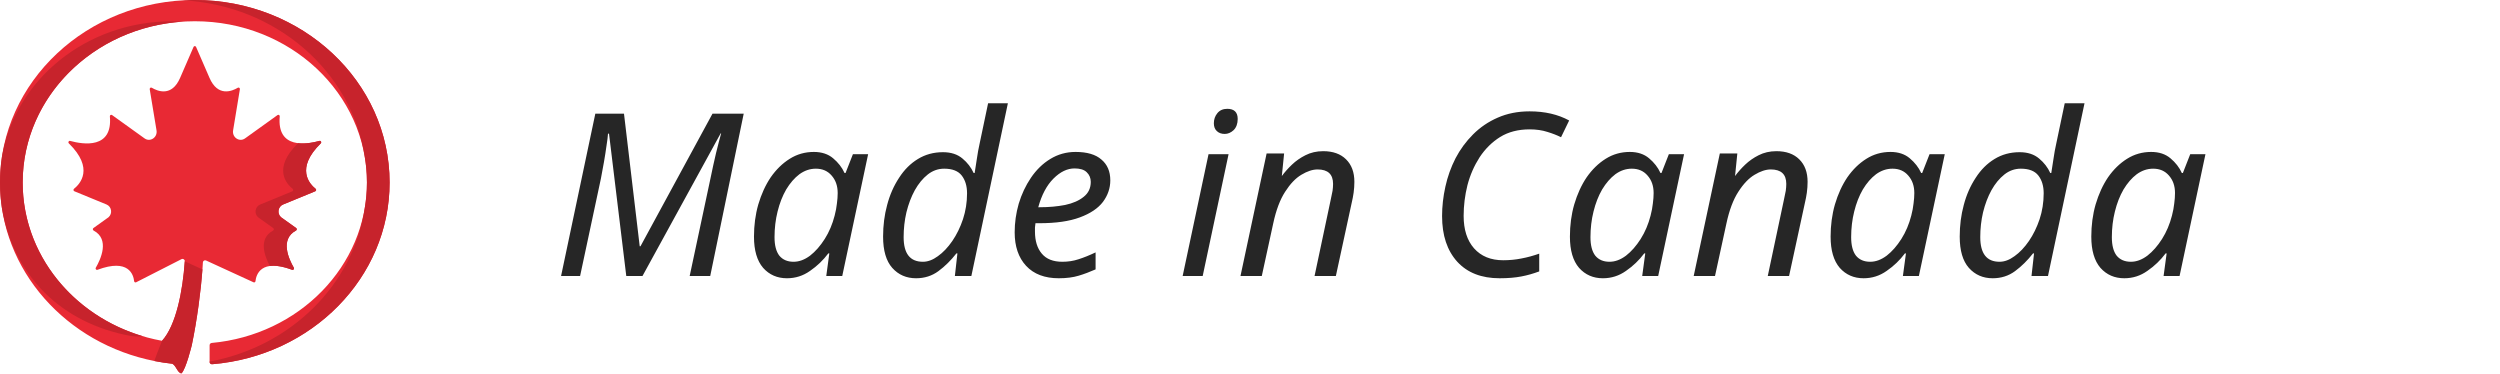
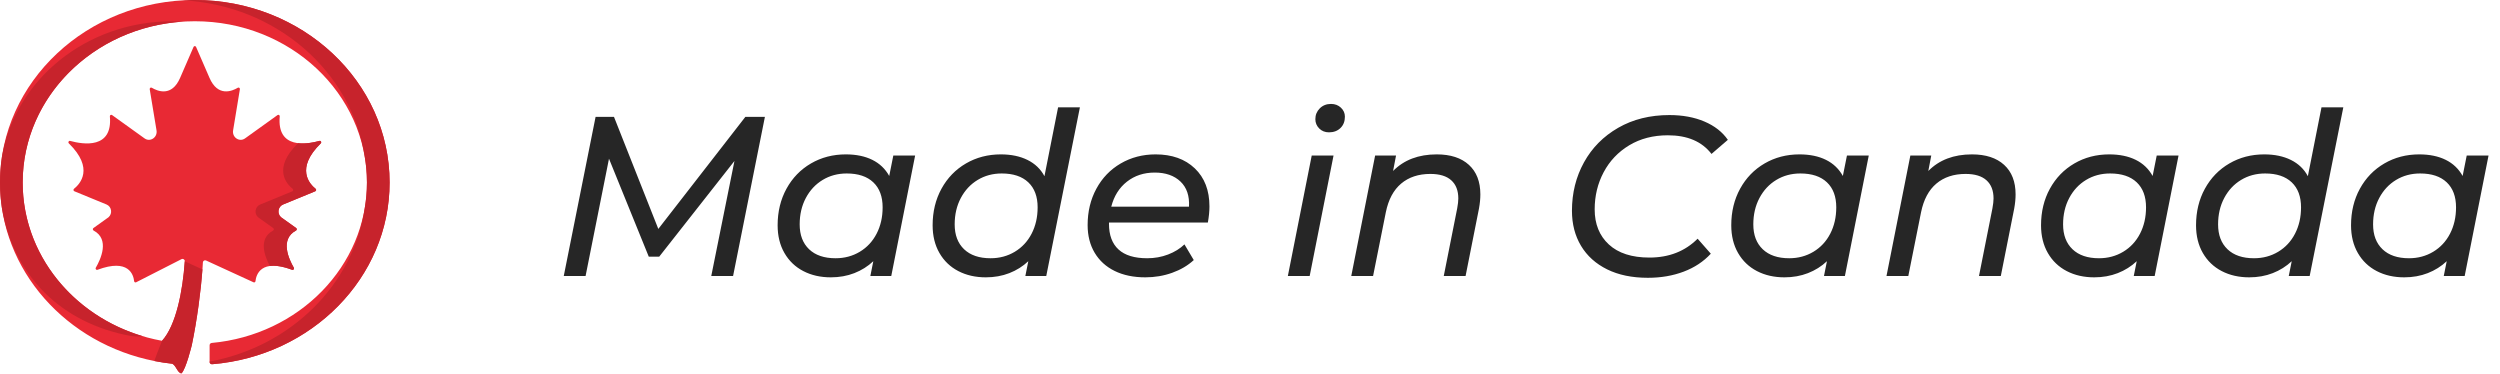
<svg xmlns="http://www.w3.org/2000/svg" width="154" height="23" viewBox="0 0 154 23">
-   <g fill="none" fill-rule="evenodd">
-     <g fill-rule="nonzero">
-       <path fill="#E82934" d="M24 11.241c0 5.87-4.805 10.69-10.932 11.196-.084.007-.156-.06-.156-.142v-1.03c0-.073.058-.134.132-.14 5.366-.492 9.56-4.73 9.56-9.884 0-5.486-4.748-9.932-10.604-9.932-5.856 0-10.603 4.446-10.603 9.932 0 4.838 3.694 8.868 8.584 9.752.868-.949 1.28-3.093 1.401-4.897v-.003c.008-.105-.105-.178-.2-.13l-2.796 1.425c-.054.029-.118-.007-.124-.07-.04-.382-.324-1.42-2.258-.698-.076.029-.144-.058-.102-.13.298-.513.875-1.752-.136-2.288-.058-.032-.064-.116-.01-.154l.925-.662.01-.009c.252-.226.184-.651-.127-.78l-1.984-.815c-.062-.026-.073-.112-.02-.154.363-.288 1.262-1.248-.32-2.797-.065-.063-.006-.175.08-.151.812.223 2.631.507 2.448-1.511-.006-.076.075-.125.134-.082l2.003 1.438c.346.248.808-.061.737-.493l-.419-2.534c-.012-.075.064-.131.128-.093.357.215 1.23.576 1.743-.606l.828-1.907c.03-.07.126-.07.156 0l.828 1.907c.513 1.182 1.386.82 1.744.606.062-.038.14.018.127.093l-.418 2.534c-.072.432.39.741.736.493l2.003-1.438c.06-.043.14.006.134.082-.183 2.018 1.637 1.734 2.448 1.51.086-.023.145.09.08.152-1.582 1.55-.683 2.509-.32 2.797.054.042.042.128-.02.154l-1.984.816c-.31.128-.379.553-.128.78l.011.008.925.662c.054.038.048.122-.01.154-1.011.536-.434 1.775-.135 2.288.042.072-.027.159-.103.13-1.934-.723-2.218.316-2.258.698-.006.063-.07.099-.123.07l-2.92-1.341c-.09-.041-.193.02-.197.116-.007.135-.016.28-.027.433-.093 1.287-.333 3.13-.656 4.665 0 0-.361 1.49-.638 1.739-.252-.014-.356-.57-.603-.598-.35-.038-.695-.091-1.036-.158C4.091 21.18 0 16.658 0 11.24 0 5.033 5.372 0 12 0s12 5.033 12 11.241z" />
-       <g fill="#C7232C">
-         <path d="M9.254 5.466l.051-.045c-.02.012-.037.026-.05.045zM19.68 8.68c-.338.093-.85.196-1.321.14-.004.005-.007.01-.012.014-1.582 1.55-.683 2.509-.32 2.797.054.042.042.129-.02.154l-1.985.816c-.311.128-.379.556-.125.781l.01.008.924.66c.053.04.048.124-.01.154-.946.503-.502 1.619-.197 2.18.325-.043.768.01 1.372.236.076.029.145-.058.103-.13-.299-.513-.876-1.751.135-2.289.058-.03.064-.115.01-.153l-.925-.661-.009-.007c-.253-.226-.186-.654.126-.782l1.984-.816c.062-.025.074-.112.02-.154-.363-.288-1.262-1.247.32-2.797.065-.063.006-.175-.08-.152zM12.47 16.596c-.092 1.287-.332 3.13-.655 4.665 0 0-.361 1.49-.638 1.739-.252-.014-.356-.57-.603-.598-.35-.038-.695-.091-1.036-.158 0-.025-.007-.039-.021-.04.173-.497.464-1.211.464-1.211.868-.949 1.28-3.093 1.401-4.897l1.089.5z" />
-         <path d="M12 0c-.246 0-.49.008-.732.022 5.726.3 10.38 4.36 11.192 9.588.094.53.143 1.075.143 1.63 0 .54-.046 1.07-.135 1.585-.713 4.742-4.583 8.533-9.556 9.448v.022c0 .083.072.149.156.142C19.195 21.931 24 17.111 24 11.241 24 5.033 18.628 0 12 0zM.12 9.645C.043 10.167 0 10.7 0 11.241c0 .554.043 1.098.126 1.63.72 4.093 3.627 7.049 7.957 7.83.364.06.709.008.709.008-4.288-1.273-7.395-5.03-7.395-9.468 0-5.255 4.357-9.556 9.872-9.908-.226-.014-.453-.021-.682-.021C5.312 1.312.937 4.92.12 9.645z" />
-       </g>
+   <g fill="none">
+     <path fill="#E82934" d="M24 11.241c0 5.87-4.805 10.69-10.932 11.196-.084.007-.156-.06-.156-.142v-1.03c0-.073.058-.134.132-.14 5.366-.492 9.56-4.73 9.56-9.884 0-5.486-4.748-9.932-10.604-9.932-5.856 0-10.603 4.446-10.603 9.932 0 4.838 3.694 8.868 8.584 9.752.868-.949 1.28-3.093 1.401-4.897v-.003c.008-.105-.105-.178-.2-.13l-2.796 1.425c-.054.029-.118-.007-.124-.07-.04-.382-.324-1.42-2.258-.698-.076.029-.144-.058-.102-.13.298-.513.875-1.752-.136-2.288-.058-.032-.064-.116-.01-.154l.925-.662.01-.009c.252-.226.184-.651-.127-.78l-1.984-.815c-.062-.026-.073-.112-.02-.154.363-.288 1.262-1.248-.32-2.797-.065-.063-.006-.175.08-.151.812.223 2.631.507 2.448-1.511-.006-.076.075-.125.134-.082l2.003 1.438c.346.248.808-.061.737-.493l-.419-2.534c-.012-.075.064-.131.128-.093.357.215 1.23.576 1.743-.606l.828-1.907c.03-.07.126-.07.156 0l.828 1.907c.513 1.182 1.386.82 1.744.606.062-.038.14.018.127.093l-.418 2.534c-.072.432.39.741.736.493l2.003-1.438c.06-.043.14.006.134.082-.183 2.018 1.637 1.734 2.448 1.51.086-.023.145.09.08.152-1.582 1.55-.683 2.509-.32 2.797.054.042.042.128-.02.154l-1.984.816c-.31.128-.379.553-.128.78l.011.008.925.662c.054.038.048.122-.01.154-1.011.536-.434 1.775-.135 2.288.042.072-.027.159-.103.13-1.934-.723-2.218.316-2.258.698-.006.063-.07.099-.123.07l-2.92-1.341c-.09-.041-.193.02-.197.116-.007.135-.016.28-.027.433-.093 1.287-.333 3.13-.656 4.665 0 0-.361 1.49-.638 1.739-.252-.014-.356-.57-.603-.598-.35-.038-.695-.091-1.036-.158C4.091 21.18 0 16.658 0 11.24 0 5.033 5.372 0 12 0s12 5.033 12 11.241z" />
+     <g fill="#C7232C">
+       <path d="M9.254 5.466l.051-.045c-.02.012-.037.026-.05.045zM19.68 8.68c-.338.093-.85.196-1.321.14-.004.005-.007.01-.012.014-1.582 1.55-.683 2.509-.32 2.797.054.042.042.129-.02.154l-1.985.816c-.311.128-.379.556-.125.781l.01.008.924.66c.053.04.048.124-.01.154-.946.503-.502 1.619-.197 2.18.325-.043.768.01 1.372.236.076.029.145-.058.103-.13-.299-.513-.876-1.751.135-2.289.058-.03.064-.115.01-.153l-.925-.661-.009-.007c-.253-.226-.186-.654.126-.782l1.984-.816c.062-.025.074-.112.02-.154-.363-.288-1.262-1.247.32-2.797.065-.063.006-.175-.08-.152zM12.47 16.596c-.092 1.287-.332 3.13-.655 4.665 0 0-.361 1.49-.638 1.739-.252-.014-.356-.57-.603-.598-.35-.038-.695-.091-1.036-.158 0-.025-.007-.039-.021-.04.173-.497.464-1.211.464-1.211.868-.949 1.28-3.093 1.401-4.897l1.089.5z" />
+       <path d="M12 0c-.246 0-.49.008-.732.022 5.726.3 10.38 4.36 11.192 9.588.094.53.143 1.075.143 1.63 0 .54-.046 1.07-.135 1.585-.713 4.742-4.583 8.533-9.556 9.448v.022c0 .083.072.149.156.142C19.195 21.931 24 17.111 24 11.241 24 5.033 18.628 0 12 0zM.12 9.645C.043 10.167 0 10.7 0 11.241c0 .554.043 1.098.126 1.63.72 4.093 3.627 7.049 7.957 7.83.364.06.709.008.709.008-4.288-1.273-7.395-5.03-7.395-9.468 0-5.255 4.357-9.556 9.872-9.908-.226-.014-.453-.021-.682-.021C5.312 1.312.937 4.92.12 9.645z" />
    </g>
-     <text fill="#262626" font-family="Montserrat-MediumItalic, Montserrat" font-size="14" font-style="italic" font-weight="500">
-       <tspan x="34" y="17">Made in Canada</tspan>
-     </text>
+     <path fill="#262626" d="M36.072 17l1.442-7.224 2.45 6.034h.644l4.634-5.894L43.814 17h1.344l1.96-9.8h-1.204l-5.362 6.902-2.73-6.902h-1.134l-1.96 9.8h1.344zm15.106.084c.523 0 1.006-.086 1.449-.259.443-.173.833-.418 1.169-.735l-.182.91h1.288l1.47-7.42h-1.344l-.252 1.26c-.243-.439-.59-.77-1.043-.994-.453-.224-.996-.336-1.631-.336-.793 0-1.51.187-2.149.56-.64.373-1.141.891-1.505 1.554-.364.663-.546 1.414-.546 2.254 0 .653.14 1.223.42 1.708.28.485.667.856 1.162 1.113.495.257 1.06.385 1.694.385zm.294-1.176c-.7 0-1.244-.184-1.631-.553-.387-.369-.581-.88-.581-1.533 0-.607.126-1.148.378-1.624.252-.476.597-.847 1.036-1.113.439-.266.933-.399 1.484-.399.71 0 1.255.182 1.638.546.383.364.574.877.574 1.54 0 .607-.124 1.148-.371 1.624-.247.476-.593.847-1.036 1.113-.443.266-.94.399-1.491.399zm9.254 1.176c.523 0 1.006-.086 1.449-.259.443-.173.833-.418 1.169-.735l-.182.91h1.288l2.072-10.388h-1.344l-.84 4.242c-.233-.439-.581-.772-1.043-1.001-.462-.229-1.01-.343-1.645-.343-.793 0-1.51.187-2.149.56-.64.373-1.141.891-1.505 1.554-.364.663-.546 1.414-.546 2.254 0 .653.14 1.223.42 1.708.28.485.667.856 1.162 1.113.495.257 1.06.385 1.694.385zm.294-1.176c-.7 0-1.244-.184-1.631-.553-.387-.369-.581-.88-.581-1.533 0-.607.126-1.148.378-1.624.252-.476.597-.847 1.036-1.113.439-.266.933-.399 1.484-.399.71 0 1.255.182 1.638.546.383.364.574.877.574 1.54 0 .607-.124 1.148-.371 1.624-.247.476-.593.847-1.036 1.113-.443.266-.94.399-1.491.399zm9.534 1.176c.579 0 1.13-.093 1.652-.28.523-.187.966-.448 1.33-.784l-.574-.966c-.27.261-.607.469-1.008.623-.401.154-.83.231-1.288.231-.784 0-1.372-.18-1.764-.539-.392-.36-.588-.884-.588-1.575v-.084h6.09c.065-.364.098-.695.098-.994 0-.99-.301-1.771-.903-2.345-.602-.574-1.407-.861-2.415-.861-.793 0-1.51.187-2.149.56-.64.373-1.139.891-1.498 1.554-.36.663-.539 1.41-.539 2.24 0 .653.145 1.223.434 1.708.29.485.7.859 1.232 1.12.532.261 1.162.392 1.89.392zm2.688-4.354h-4.788c.168-.653.49-1.167.966-1.54s1.045-.56 1.708-.56c.672 0 1.202.184 1.589.553.387.369.562.884.525 1.547zm8.624-4.578c.29 0 .525-.089.707-.266.182-.177.273-.41.273-.7 0-.215-.082-.399-.245-.553-.163-.154-.366-.231-.609-.231-.28 0-.511.091-.693.273-.182.182-.273.404-.273.665 0 .224.08.415.238.574.159.159.36.238.602.238zM80.676 17l1.47-7.42h-1.344L79.332 17h1.344zm3.906 0l.784-3.92c.159-.784.474-1.374.945-1.771.471-.397 1.071-.595 1.799-.595.57 0 .999.13 1.288.392.29.261.434.635.434 1.12 0 .159-.023.364-.07.616L88.936 17h1.344l.826-4.158c.056-.308.084-.597.084-.868 0-.784-.236-1.39-.707-1.82-.471-.43-1.132-.644-1.981-.644-1.12 0-2.016.34-2.688 1.022l.182-.952h-1.288L83.238 17h1.344zm16.926.112c.803 0 1.538-.126 2.205-.378s1.225-.62 1.673-1.106l-.812-.924c-.775.775-1.764 1.162-2.968 1.162-1.083 0-1.916-.268-2.499-.805-.583-.537-.875-1.258-.875-2.163 0-.83.184-1.594.553-2.289.369-.695.894-1.248 1.575-1.659.681-.41 1.475-.616 2.38-.616 1.204 0 2.1.383 2.688 1.148l1.008-.868c-.336-.485-.817-.861-1.442-1.127s-1.344-.399-2.156-.399c-1.195 0-2.247.261-3.157.784-.91.523-1.612 1.232-2.107 2.128-.495.896-.742 1.89-.742 2.982 0 .821.187 1.542.56 2.163.373.62.91 1.104 1.61 1.449.7.345 1.535.518 2.506.518zm8.414-.028c.523 0 1.006-.086 1.449-.259.443-.173.833-.418 1.169-.735l-.182.91h1.288l1.47-7.42h-1.344l-.252 1.26c-.243-.439-.59-.77-1.043-.994-.453-.224-.996-.336-1.631-.336-.793 0-1.51.187-2.149.56-.64.373-1.141.891-1.505 1.554-.364.663-.546 1.414-.546 2.254 0 .653.14 1.223.42 1.708.28.485.667.856 1.162 1.113.495.257 1.06.385 1.694.385zm.294-1.176c-.7 0-1.244-.184-1.631-.553-.387-.369-.581-.88-.581-1.533 0-.607.126-1.148.378-1.624.252-.476.597-.847 1.036-1.113.439-.266.933-.399 1.484-.399.71 0 1.255.182 1.638.546.383.364.574.877.574 1.54 0 .607-.124 1.148-.371 1.624-.247.476-.593.847-1.036 1.113-.443.266-.94.399-1.491.399zM117.552 17l.784-3.92c.159-.784.474-1.374.945-1.771.471-.397 1.071-.595 1.799-.595.57 0 .999.13 1.288.392.29.261.434.635.434 1.12 0 .159-.023.364-.07.616L121.906 17h1.344l.826-4.158c.056-.308.084-.597.084-.868 0-.784-.236-1.39-.707-1.82-.471-.43-1.132-.644-1.981-.644-1.12 0-2.016.34-2.688 1.022l.182-.952h-1.288l-1.47 7.42h1.344zm11.452.084c.523 0 1.006-.086 1.449-.259.443-.173.833-.418 1.169-.735l-.182.91h1.288l1.47-7.42h-1.344l-.252 1.26c-.243-.439-.59-.77-1.043-.994-.453-.224-.996-.336-1.631-.336-.793 0-1.51.187-2.149.56-.64.373-1.141.891-1.505 1.554-.364.663-.546 1.414-.546 2.254 0 .653.14 1.223.42 1.708.28.485.667.856 1.162 1.113.495.257 1.06.385 1.694.385zm.294-1.176c-.7 0-1.244-.184-1.631-.553-.387-.369-.581-.88-.581-1.533 0-.607.126-1.148.378-1.624.252-.476.597-.847 1.036-1.113.439-.266.933-.399 1.484-.399.71 0 1.255.182 1.638.546.383.364.574.877.574 1.54 0 .607-.124 1.148-.371 1.624-.247.476-.593.847-1.036 1.113-.443.266-.94.399-1.491.399zm9.254 1.176c.523 0 1.006-.086 1.449-.259.443-.173.833-.418 1.169-.735l-.182.91h1.288l2.072-10.388h-1.344l-.84 4.242c-.233-.439-.581-.772-1.043-1.001-.462-.229-1.01-.343-1.645-.343-.793 0-1.51.187-2.149.56-.64.373-1.141.891-1.505 1.554-.364.663-.546 1.414-.546 2.254 0 .653.14 1.223.42 1.708.28.485.667.856 1.162 1.113.495.257 1.06.385 1.694.385zm.294-1.176c-.7 0-1.244-.184-1.631-.553-.387-.369-.581-.88-.581-1.533 0-.607.126-1.148.378-1.624.252-.476.597-.847 1.036-1.113.439-.266.933-.399 1.484-.399.71 0 1.255.182 1.638.546.383.364.574.877.574 1.54 0 .607-.124 1.148-.371 1.624-.247.476-.593.847-1.036 1.113-.443.266-.94.399-1.491.399zm9.254 1.176c.523 0 1.006-.086 1.449-.259.443-.173.833-.418 1.169-.735l-.182.91h1.288l1.47-7.42h-1.344l-.252 1.26c-.243-.439-.59-.77-1.043-.994-.453-.224-.996-.336-1.631-.336-.793 0-1.51.187-2.149.56-.64.373-1.141.891-1.505 1.554-.364.663-.546 1.414-.546 2.254 0 .653.14 1.223.42 1.708.28.485.667.856 1.162 1.113.495.257 1.06.385 1.694.385zm.294-1.176c-.7 0-1.244-.184-1.631-.553-.387-.369-.581-.88-.581-1.533 0-.607.126-1.148.378-1.624.252-.476.597-.847 1.036-1.113.439-.266.933-.399 1.484-.399.71 0 1.255.182 1.638.546.383.364.574.877.574 1.54 0 .607-.124 1.148-.371 1.624-.247.476-.593.847-1.036 1.113-.443.266-.94.399-1.491.399z" />
  </g>
</svg>
